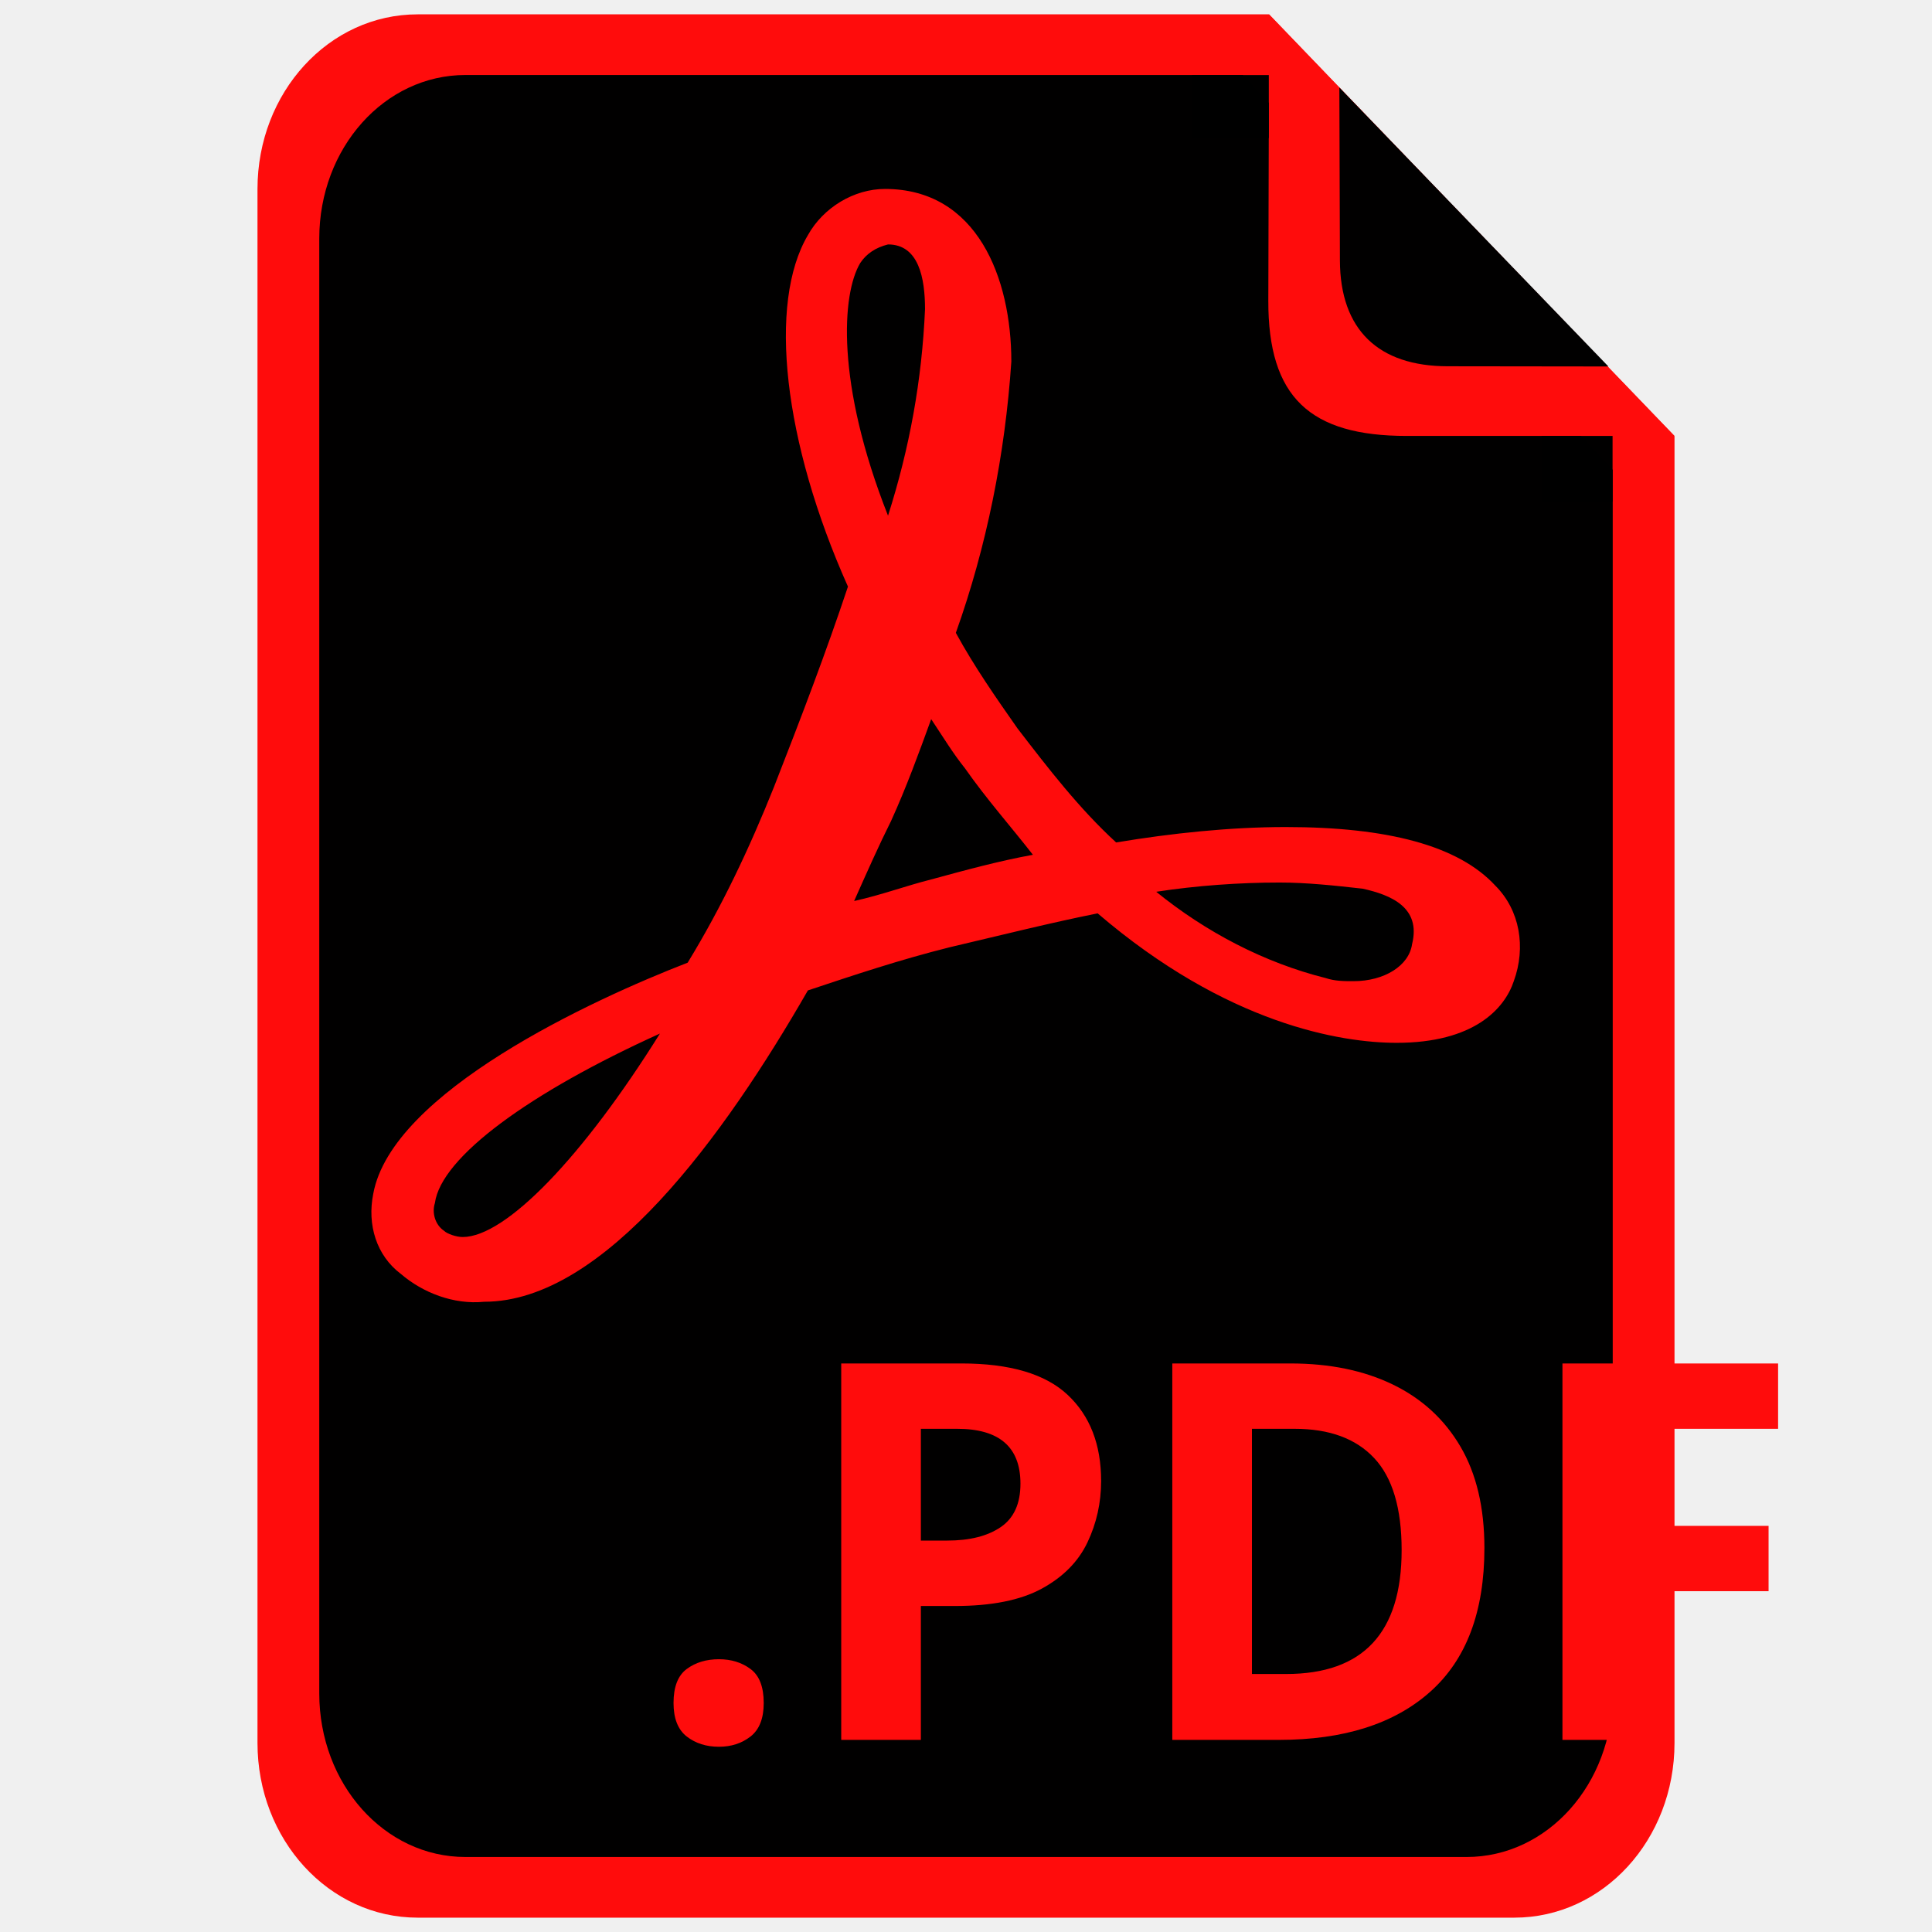
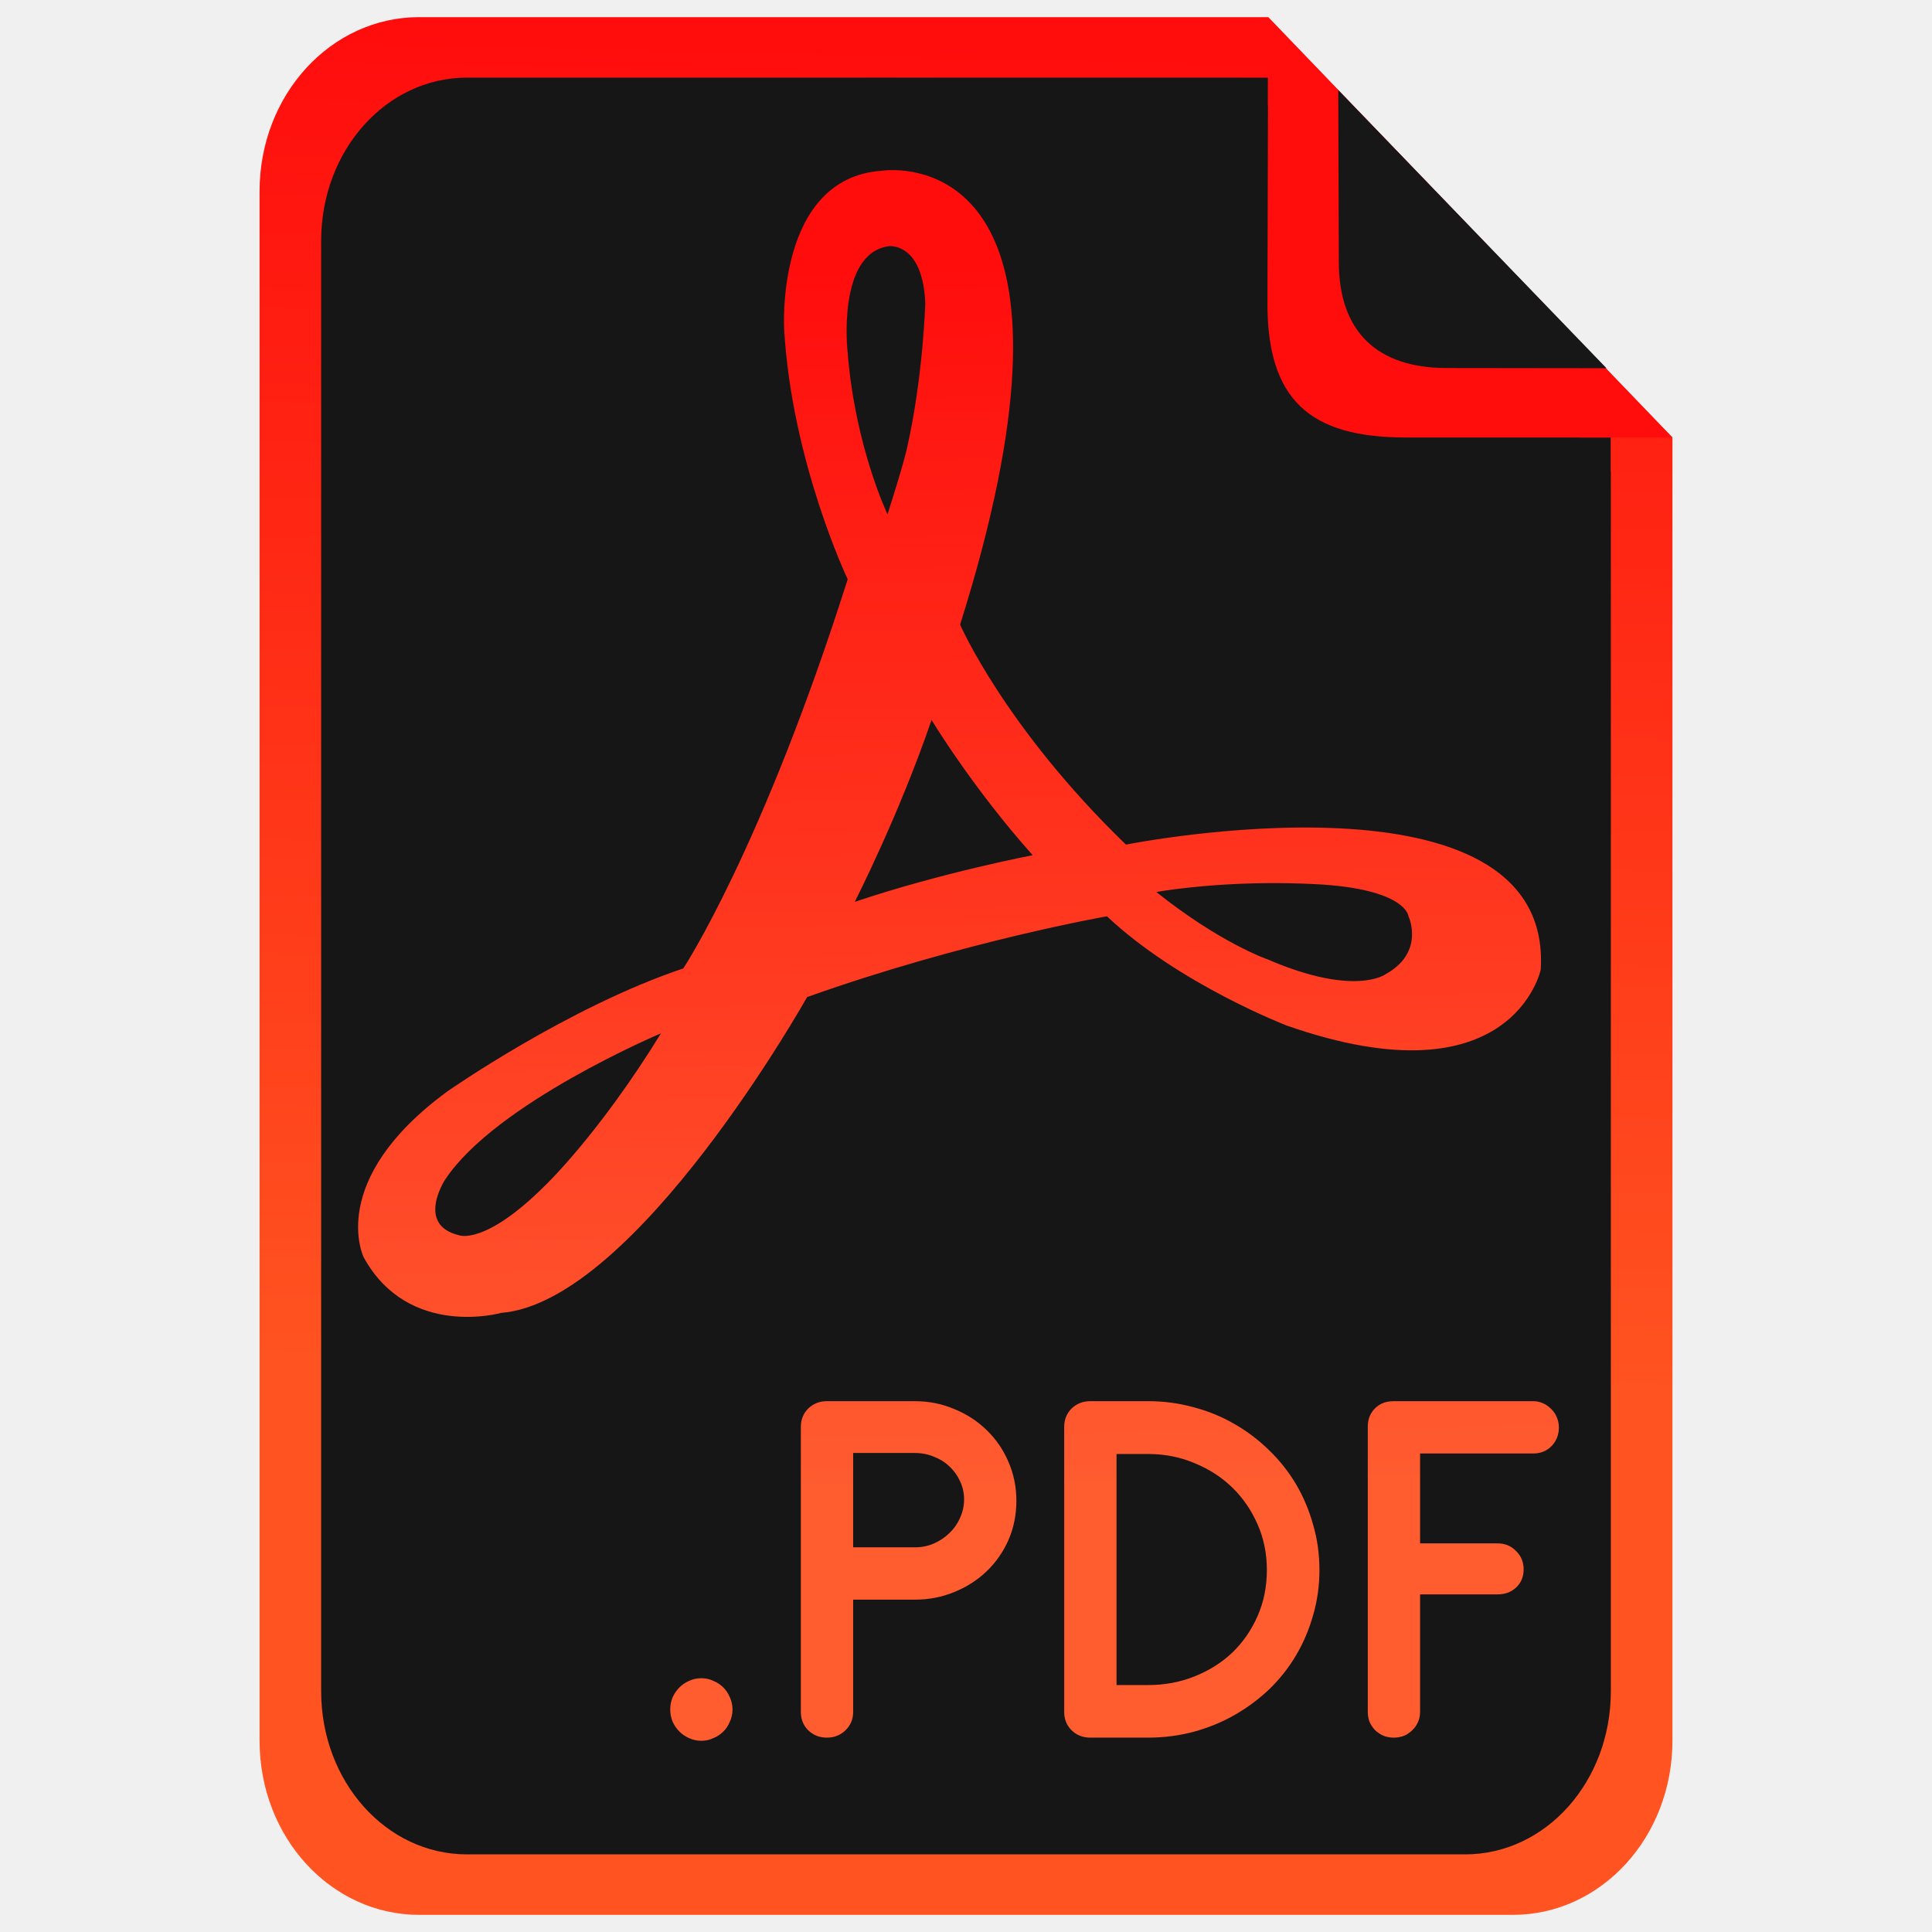
- <svg xmlns="http://www.w3.org/2000/svg" version="1.1" id="svg1" width="32" height="32" viewBox="0 0 32 32" xml:space="preserve">
-   <defs id="defs1" />
-   <g id="layer1" transform="matrix(0.0639067,0,0,0.0639067,-1.42982,-0.3601151)" style="display:inline;stroke-width:15.648">
-     <path id="rect1" style="fill:#ff0c0c;fill-opacity:1;stroke-width:15.648" d="m 130.617,9.354 c -22.996,0 -41.509,20.201 -41.509,45.293 V 457.354 c 0,25.092 18.513,45.293 41.509,45.293 h 284.243 c 22.996,0 41.509,-20.201 41.509,-45.293 V 118.668 L 351.307,9.354 Z" />
-     <path id="path1" style="display:inline;fill:#000000;fill-opacity:0.996;stroke-width:15.648" d="m 143.011,25.074 c -20.99,0 -37.89,18.914 -37.89,42.406 V 444.52 c 0,23.493 16.899,42.406 37.89,42.406 h 259.456 c 20.99,0 37.89,-18.914 37.89,-42.406 V 127.421 L 344.456,25.074 Z" />
-     <path id="rect2" style="display:inline;fill:#ff0c0c;fill-opacity:1;stroke-width:15.648" d="m 456.369,118.619 -0.004,-0.002 L 351.295,9.424 351.091,83.526 c -0.069,25.092 10.802,35.093 35.894,35.093 z" />
-     <path id="rect3" style="fill:#000000;fill-opacity:0.996;stroke-width:15.648" d="m 369.504,28.314 0.144,44.812 c 0.058,17.97 9.957,27.414 27.927,27.437 l 41.656,0.052 z" />
-     <rect style="fill:#000000;fill-opacity:0.996;stroke-width:15.648" id="rect4" width="18.392" height="16.985" x="421.923" y="118.619" />
-     <rect style="fill:#000000;fill-opacity:0.996;stroke-width:15.648" id="rect5" width="19.902" height="16.333" x="331.317" y="25.091" />
+ <svg xmlns="http://www.w3.org/2000/svg" xmlns:xlink="http://www.w3.org/1999/xlink" version="1.1" id="svg1" width="128" height="128" viewBox="0 0 128 128" xml:space="preserve">
+   <defs id="defs1">
+     <linearGradient id="linearGradient1">
+       <stop style="stop-color:#ff0c0c;stop-opacity:1;" offset="0" id="stop1" />
+       <stop style="stop-color:#ff5421;stop-opacity:1;" offset="1" id="stop2" />
+     </linearGradient>
+     <linearGradient id="linearGradient6">
+       <stop style="stop-color:#ff0c0c;stop-opacity:1;" offset="0" id="stop6" />
+       <stop style="stop-color:#ff5c30;stop-opacity:1;" offset="1" id="stop7" />
+     </linearGradient>
+     <linearGradient xlink:href="#linearGradient1" id="linearGradient2" x1="267.142" y1="12.412" x2="258.947" y2="367.521" gradientUnits="userSpaceOnUse" />
+     <linearGradient xlink:href="#linearGradient6" id="linearGradient3" x1="246.227" y1="68.862" x2="251.69" y2="391.191" gradientUnits="userSpaceOnUse" />
+   </defs>
+   <g id="layer1" transform="matrix(0.2548788,0,0,0.2548788,-5.515287,-1.248985)" style="display:inline;stroke-width:3.923">
+     <path id="rect1" style="fill:url(#linearGradient2);fill-opacity:1;stroke-width:3.923" d="m 130.617,9.354 c -22.996,0 -41.509,20.201 -41.509,45.293 V 457.354 c 0,25.092 18.513,45.293 41.509,45.293 h 284.243 c 22.996,0 41.509,-20.201 41.509,-45.293 V 118.668 L 351.307,9.354 Z" />
+     <path id="path1" style="display:inline;fill:#171717;fill-opacity:0.996;stroke-width:3.923" d="M 143.012 25.077 C 122.022 25.077 105.119 43.991 105.119 67.484 L 105.119 444.516 C 105.119 468.009 122.022 486.923 143.012 486.923 L 402.465 486.923 C 423.455 486.923 440.358 468.009 440.358 444.516 L 440.358 127.423 L 440.312 127.377 L 440.312 118.619 L 432.105 118.619 L 351.223 32.295 L 351.223 25.092 L 344.471 25.092 L 344.456 25.077 L 143.012 25.077 z " />
+     <path id="rect2" style="display:inline;fill:#ff0c0c;fill-opacity:1;stroke-width:3.923" d="m 456.369,118.619 -0.004,-0.002 L 351.295,9.424 351.091,83.526 c -0.069,25.092 10.802,35.093 35.894,35.093 z" />
+     <path id="rect3" style="fill:#181717;fill-opacity:1;stroke-width:3.923" d="m 369.504,28.314 0.144,44.812 c 0.058,17.97 9.957,27.414 27.927,27.437 l 41.656,0.052 z" />
  </g>
-   <g id="layer2" transform="matrix(0.0639067,0,0,0.0639067,-0.09321203,-0.301717)" style="stroke-width:15.648">
-     <g id="g4" transform="matrix(7.989333,0,0,7.989333,3.919265,-36.58727)" style="stroke-width:1.959">
-       <path d="M 48.2,33.9 C 47,32.6 44.7,32 41.4,32 c -1.8,0 -3.7,0.2 -5.5,0.5 -1.2,-1.1 -2.2,-2.4 -3.2,-3.7 -0.7,-1 -1.4,-2 -2,-3.1 1,-2.8 1.6,-5.8 1.8,-8.8 0,-2.7 -1.1,-5.6 -4.1,-5.6 -1,0 -2,0.6 -2.5,1.5 -1.3,2.2 -0.8,6.7 1.3,11.4 -0.7,2.1 -1.5,4.2 -2.4,6.5 -0.8,2 -1.7,3.9 -2.8,5.7 -3.1,1.2 -9.6,4.2 -10.2,7.5 -0.2,1 0.1,2 0.9,2.6 0.7,0.6 1.7,1 2.7,0.9 3.9,0 7.8,-5.4 10.5,-10.1 1.5,-0.5 3,-1 4.6,-1.4 1.7,-0.4 3.3,-0.8 4.8,-1.1 4.2,3.6 7.9,4.2 9.7,4.2 2.5,0 3.5,-1.1 3.8,-2 0.4,-1.1 0.2,-2.3 -0.6,-3.1 z m -2.7,1.9 c -0.1,0.7 -0.9,1.2 -1.9,1.2 -0.3,0 -0.6,0 -0.9,-0.1 -2,-0.5 -3.9,-1.5 -5.5,-2.8 1.3,-0.2 2.7,-0.3 4,-0.3 0.9,0 1.8,0.1 2.7,0.2 0.9,0.2 1.9,0.6 1.6,1.8 z M 27.6,13.7 c 0.2,-0.3 0.5,-0.5 0.9,-0.6 1,0 1.2,1.1 1.2,2.1 -0.1,2.3 -0.5,4.5 -1.2,6.7 -1.7,-4.3 -1.5,-7.2 -0.9,-8.2 z m 5.6,19.2 c -1.1,0.2 -2.2,0.5 -3.3,0.8 -0.8,0.2 -1.6,0.5 -2.5,0.7 0.4,-0.9 0.8,-1.8 1.2,-2.6 0.5,-1.1 0.9,-2.2 1.3,-3.3 0.4,0.6 0.7,1.1 1.1,1.6 0.7,1 1.5,1.9 2.2,2.8 z m -12.1,5.8 c -2.5,4 -5,6.6 -6.4,6.6 -0.2,0 -0.5,-0.1 -0.6,-0.2 -0.3,-0.2 -0.4,-0.6 -0.3,-0.9 0.2,-1.5 3.1,-3.6 7.3,-5.5 z" fill="#fff" id="path2" style="fill:#ff0c0c;fill-opacity:1;stroke-width:1.959" />
-     </g>
-     <text xml:space="preserve" style="font-style:normal;font-variant:normal;font-weight:normal;font-stretch:normal;font-size:136.643px;line-height:1;font-family:Cantarell;-inkscape-font-specification:Cantarell;fill:#ff0c0c;fill-opacity:1;stroke-width:15.648" x="168.243" y="455.66" id="text5">
-       <tspan id="tspan5" x="168.243" y="455.66" style="font-style:normal;font-variant:normal;font-weight:600;font-stretch:normal;line-height:1;font-family:'Antipasto Pro';-inkscape-font-specification:'Antipasto Pro Semi-Bold';fill:#ff0c0c;fill-opacity:1;stroke-width:15.648">.PDF</tspan>
-     </text>
+   <g id="layer2" transform="matrix(0.2548788,0,0,0.2548788,-0.1844967,-1.016076)" style="stroke-width:3.923;fill-opacity:1;fill:url(#linearGradient3)">
+     <path id="text5" style="font-style:normal;font-variant:normal;font-weight:normal;font-stretch:normal;font-size:136.643px;line-height:1;font-family:Cantarell;-inkscape-font-specification:Cantarell;fill:url(#linearGradient3);fill-opacity:1;stroke-width:3.923" d="M 232.467 48.202 C 230.89 48.217 229.946 48.37 229.946 48.37 C 202.291 50.277 204.551 89.513 204.551 89.513 C 206.529 124.034 221.072 154.556 221.072 154.556 C 198.775 224.812 178.343 255.715 178.343 255.715 C 148.314 265.783 117.025 287.677 117.025 287.677 C 85.377 310.871 95.269 330.827 95.269 330.827 C 106.958 352.043 130.956 345.264 130.956 345.264 C 166.049 342.467 210.52 263.163 210.52 263.163 C 251.208 248.669 288.46 242.166 288.46 242.166 C 307.161 259.787 335.212 270.573 335.212 270.573 C 393.832 291.07 401.221 256.044 401.221 256.044 C 404.526 201.376 293.395 223.53 293.395 223.53 C 261.862 193.018 250.291 166.349 250.291 166.349 C 285.448 54.66 243.502 48.097 232.467 48.202 z M 232.137 67.957 C 233.832 67.962 240.643 68.854 241.241 82.746 C 241.241 82.746 240.715 101.767 236.49 120.479 C 236.49 120.479 235.858 123.778 231.425 137.682 C 231.425 137.682 222.973 120.063 221.041 95.436 C 221.041 95.436 218.182 69.858 231.754 67.98 C 231.754 67.98 231.895 67.956 232.137 67.957 z M 242.873 191.124 C 242.873 191.124 253.458 208.704 269.165 226.289 C 269.165 226.289 245.781 230.729 222.904 238.412 C 222.904 238.412 234.337 216.049 242.873 191.124 z M 329.978 233.546 C 333.92 233.508 338.149 233.582 342.599 233.806 C 366.33 235.001 366.844 242.166 366.844 242.166 C 366.844 242.166 371.239 251.513 360.867 257.232 C 360.867 257.232 352.907 263.171 330.2 253.354 C 330.2 253.354 318.008 249.19 301.288 235.852 C 301.288 235.852 312.896 233.708 329.978 233.546 z M 172.535 272.588 C 156.355 298.904 142.412 312.152 142.412 312.152 C 126.648 327.883 119.998 325.064 119.998 325.064 C 108.791 322.361 116.381 310.681 116.381 310.681 C 129.435 290.771 172.535 272.588 172.535 272.588 z M 215.654 368.207 C 213.741 368.207 212.125 368.847 210.804 370.122 C 209.528 371.398 208.896 372.991 208.896 374.904 L 208.896 448.967 C 208.896 450.88 209.528 452.473 210.804 453.748 C 212.125 455.024 213.741 455.664 215.654 455.664 C 217.567 455.664 219.184 455.024 220.505 453.748 C 221.826 452.473 222.49 450.88 222.49 448.967 L 222.49 419.794 L 238.544 419.794 C 242.187 419.794 245.608 419.13 248.797 417.809 C 252.031 416.488 254.827 414.692 257.195 412.414 C 259.609 410.091 261.499 407.381 262.866 404.284 C 264.232 401.141 264.92 397.744 264.92 394.1 C 264.92 390.502 264.232 387.135 262.866 383.992 C 261.499 380.804 259.609 378.047 257.195 375.724 C 254.827 373.401 252.031 371.581 248.797 370.26 C 245.608 368.894 242.187 368.207 238.544 368.207 L 215.654 368.207 z M 284.115 368.207 C 282.202 368.207 280.585 368.847 279.265 370.122 C 277.989 371.398 277.349 372.991 277.349 374.904 L 277.349 448.967 C 277.349 450.88 277.989 452.473 279.265 453.748 C 280.585 455.024 282.202 455.664 284.115 455.664 L 299.15 455.664 C 303.249 455.664 307.186 455.156 310.966 454.154 C 314.792 453.107 318.346 451.654 321.625 449.787 C 324.905 447.919 327.912 445.685 330.645 443.089 C 333.378 440.447 335.697 437.511 337.61 434.277 C 339.523 431.043 341.007 427.559 342.055 423.824 C 343.148 420.09 343.695 416.169 343.695 412.069 C 343.695 407.97 343.148 404.057 342.055 400.322 C 341.007 396.542 339.523 393.035 337.61 389.801 C 335.697 386.567 333.378 383.63 330.645 380.989 C 327.912 378.301 324.905 376.021 321.625 374.153 C 318.346 372.24 314.792 370.78 310.966 369.778 C 307.186 368.73 303.249 368.207 299.15 368.207 L 284.115 368.207 z M 363.028 368.207 C 361.799 368.207 360.752 368.418 359.887 368.827 C 359.067 369.237 358.379 369.761 357.833 370.398 C 357.286 371.036 356.88 371.739 356.607 372.513 C 356.379 373.288 356.262 374.037 356.262 374.766 L 356.262 448.967 C 356.262 449.923 356.426 450.806 356.745 451.626 C 357.109 452.4 357.586 453.111 358.178 453.748 C 358.815 454.34 359.542 454.817 360.362 455.181 C 361.181 455.5 362.072 455.664 363.028 455.664 C 363.985 455.664 364.875 455.5 365.695 455.181 C 366.515 454.817 367.218 454.34 367.81 453.748 C 368.448 453.156 368.948 452.446 369.312 451.626 C 369.676 450.806 369.856 449.923 369.856 448.967 L 369.856 418.422 L 390.017 418.422 C 391.93 418.422 393.524 417.836 394.799 416.652 C 396.12 415.422 396.776 413.845 396.776 411.932 C 396.776 410.019 396.12 408.425 394.799 407.15 C 393.524 405.829 391.93 405.173 390.017 405.173 L 369.856 405.173 L 369.856 381.808 L 399.236 381.808 C 401.149 381.808 402.742 381.168 404.017 379.893 C 405.293 378.572 405.933 376.955 405.933 375.042 C 405.933 374.086 405.754 373.195 405.389 372.375 C 405.07 371.556 404.586 370.853 403.949 370.26 C 403.356 369.623 402.653 369.123 401.834 368.758 C 401.059 368.394 400.192 368.207 399.236 368.207 L 363.028 368.207 z M 222.49 381.671 L 238.544 381.671 C 240.274 381.671 241.915 381.991 243.463 382.628 C 245.012 383.221 246.355 384.056 247.494 385.15 C 248.678 386.243 249.615 387.547 250.299 389.05 C 250.982 390.507 251.325 392.077 251.325 393.763 C 251.325 395.402 250.982 396.972 250.299 398.475 C 249.661 399.978 248.747 401.298 247.563 402.437 C 246.424 403.576 245.081 404.49 243.532 405.173 C 241.984 405.856 240.343 406.192 238.613 406.192 L 222.49 406.192 L 222.49 381.671 z M 290.951 381.939 L 299.556 381.939 C 303.792 381.984 307.752 382.804 311.441 384.399 C 315.176 385.947 318.41 388.064 321.143 390.751 C 323.875 393.438 326.039 396.609 327.633 400.253 C 329.227 403.897 330.032 407.834 330.032 412.069 C 330.032 416.397 329.227 420.38 327.633 424.024 C 326.039 427.668 323.86 430.838 321.081 433.526 C 318.303 436.168 315.023 438.237 311.242 439.74 C 307.507 441.243 303.493 441.993 299.211 441.993 L 290.951 441.993 L 290.951 381.939 z M 183.003 440.223 C 181.909 440.223 180.863 440.45 179.861 440.905 C 178.904 441.315 178.061 441.885 177.332 442.614 C 176.603 443.343 176.01 444.202 175.554 445.204 C 175.144 446.206 174.941 447.26 174.941 448.354 C 174.941 449.447 175.144 450.493 175.554 451.495 C 176.01 452.497 176.603 453.357 177.332 454.085 C 178.061 454.814 178.904 455.384 179.861 455.794 C 180.863 456.25 181.909 456.484 183.003 456.484 C 184.141 456.484 185.188 456.25 186.144 455.794 C 187.146 455.384 188.013 454.814 188.742 454.085 C 189.471 453.357 190.041 452.497 190.451 451.495 C 190.906 450.493 191.133 449.447 191.133 448.354 C 191.133 447.26 190.906 446.206 190.451 445.204 C 190.041 444.202 189.471 443.343 188.742 442.614 C 188.013 441.885 187.146 441.315 186.144 440.905 C 185.188 440.45 184.141 440.223 183.003 440.223 z " />
  </g>
-   <path style="display:none;fill:#010000;fill-opacity:1;stroke:#3a3a3a;stroke-width:0.378;stroke-linecap:round;stroke-linejoin:round;stroke-opacity:0" d="m 229.6,53.723 c 0,0 58.585,-9.354 19.692,114.215 0,0 11.2,25.815 41.723,55.354 0,0 107.569,-21.446 104.369,31.477 0,0 -7.15,33.904 -63.893,14.062 0,0 -27.153,-10.443 -45.255,-27.501 0,0 -36.052,6.301 -75.437,20.331 0,0 -43.046,76.769 -77.015,79.477 0,0 -23.237,6.562 -34.55,-13.976 0,0 -9.573,-19.32 21.061,-41.774 0,0 30.286,-21.191 59.353,-30.939 0,0 19.777,-29.916 41.36,-97.929 0,0 -14.077,-29.546 -15.991,-62.965 0,0 -2.187,-37.986 24.583,-39.833 z" id="path3" />
-   <path style="display:none;fill:#ffcbcb;fill-opacity:0.456;stroke:#3a3a3a;stroke-width:0.378;stroke-linecap:round;stroke-linejoin:round;stroke-opacity:0" d="m 172.492,272.569 c 0,0 -43.077,18.215 -56.123,38.154 0,0 -7.585,11.692 3.615,14.4 0,0 6.646,2.823 22.4,-12.931 0,0 13.938,-13.269 30.108,-39.623 z" id="path4" />
</svg>
